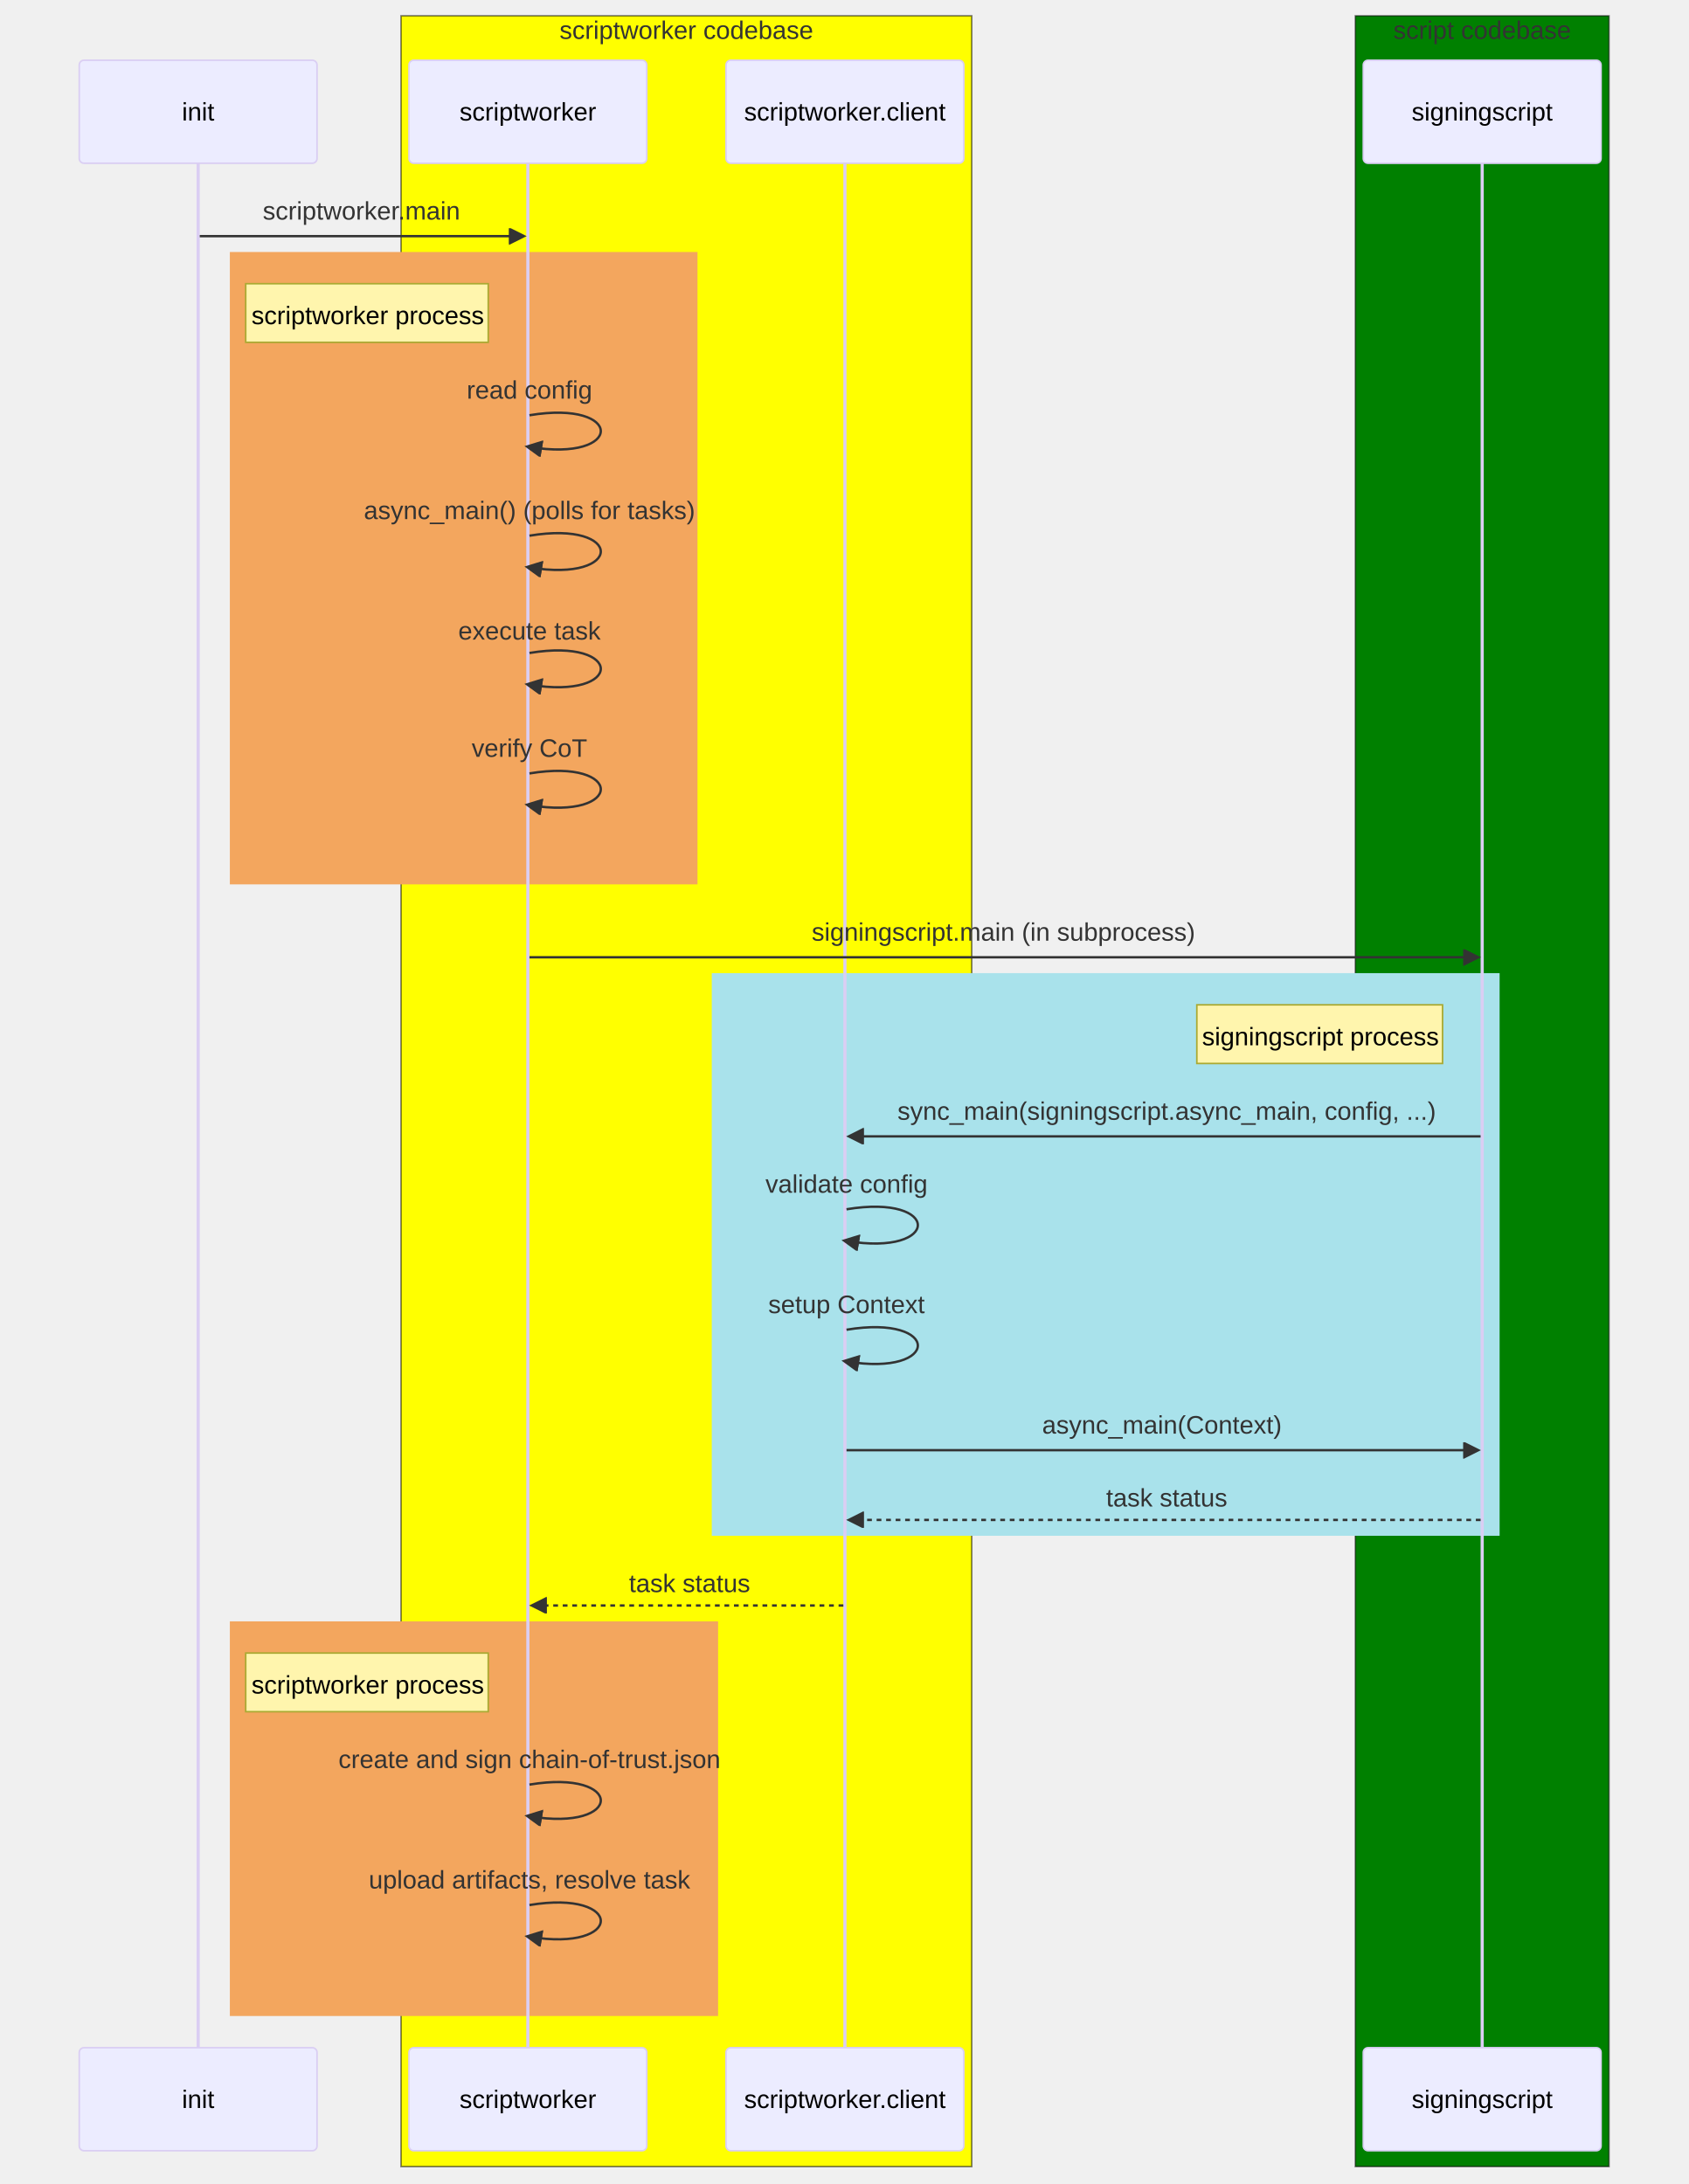
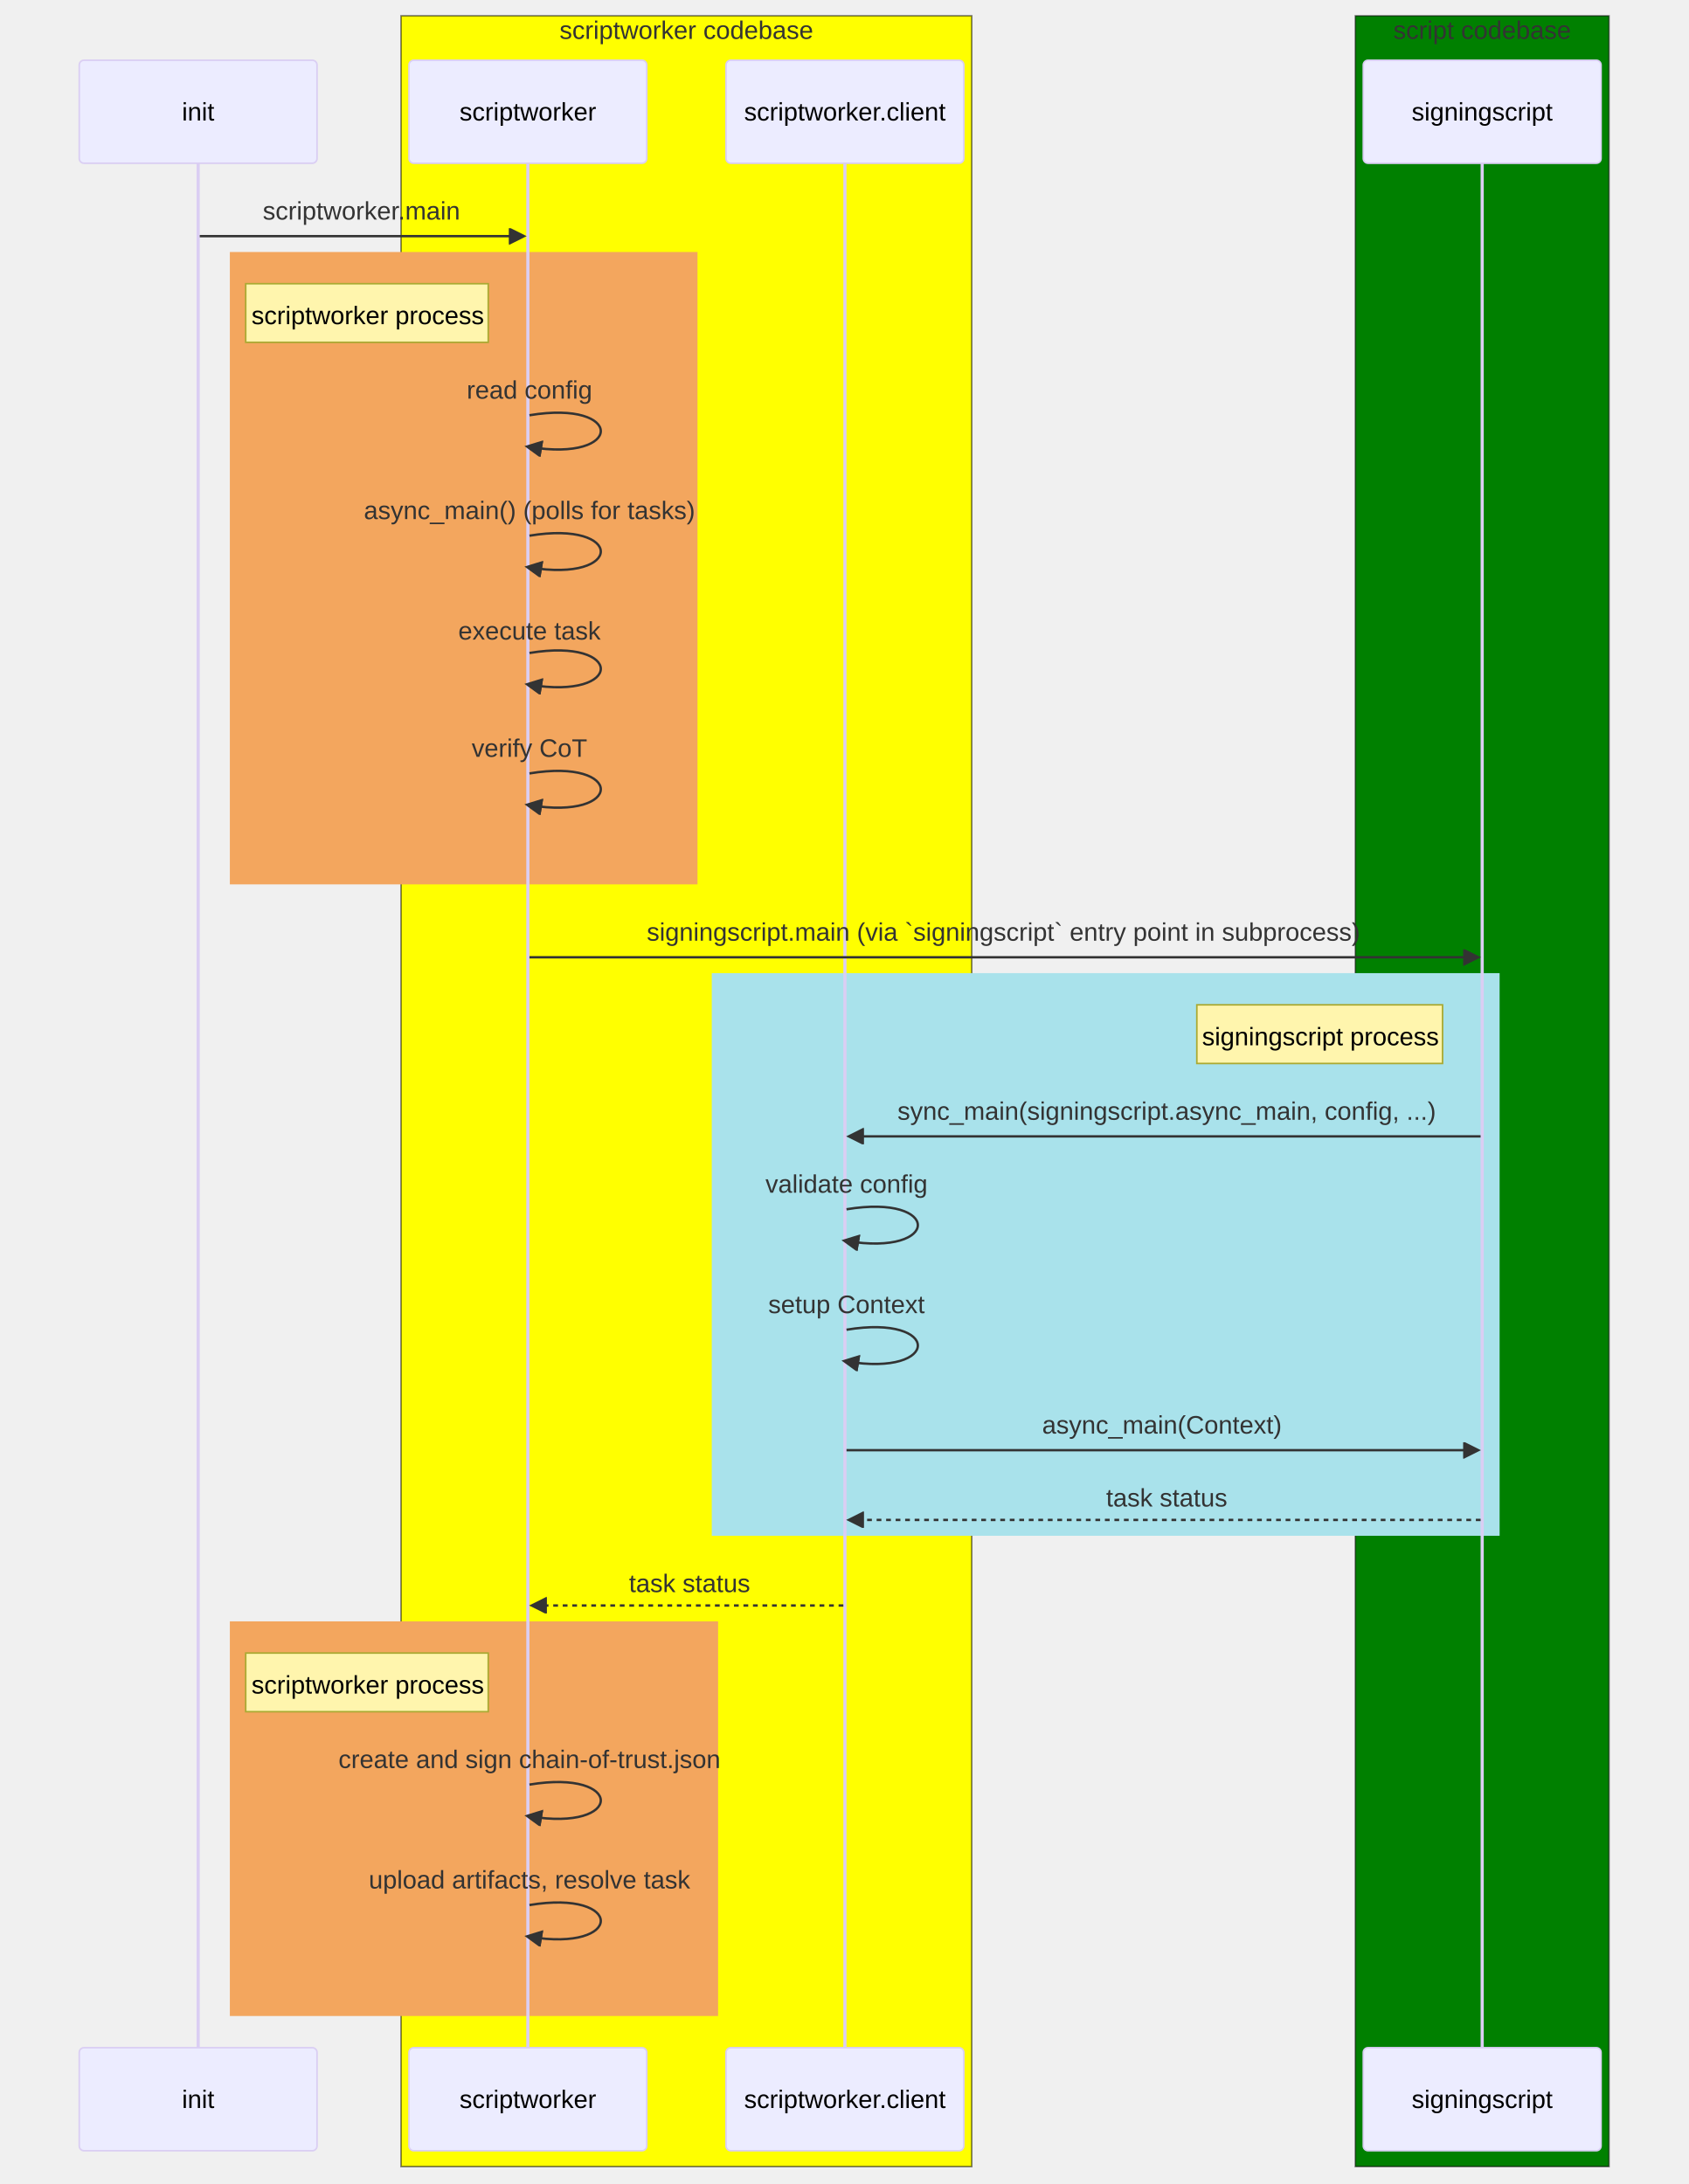
<svg xmlns="http://www.w3.org/2000/svg" aria-roledescription="sequence" role="graphics-document document" viewBox="-50 -10 1065 1378" style="max-width: 1065px; background-color: white;" width="100%" id="my-svg">
  <g>
    <rect class="rect" height="1357" width="160" stroke="rgb(0,0,0, 0.5)" fill="green" y="0" x="805" />
    <text style="text-anchor: middle; font-size: 16px; font-weight: 400;" class="text" alignment-baseline="central" dominant-baseline="central" y="9" x="885">
      <tspan dy="0" x="885">script codebase</tspan>
    </text>
  </g>
  <g>
    <rect class="rect" height="1357" width="360" stroke="rgb(0,0,0, 0.5)" fill="yellow" y="0" x="203" />
    <text style="text-anchor: middle; font-size: 16px; font-weight: 400;" class="text" alignment-baseline="central" dominant-baseline="central" y="9" x="383">
      <tspan dy="0" x="383">scriptworker codebase</tspan>
    </text>
  </g>
  <rect class="rect" height="249" width="308" fill="rgba(243,166,94,255)" y="1013" x="95" />
  <rect class="rect" height="355" width="497" fill="rgba(169, 226, 235, 255)" y="604" x="399" />
  <rect class="rect" height="399" width="295" fill="rgba(243,166,94,255)" y="149" x="95" />
  <g>
    <rect class="actor actor-bottom" ry="3" rx="3" name="ss" height="65" width="150" stroke="#666" fill="#eaeaea" y="1282" x="810" />
    <text style="text-anchor: middle; font-size: 16px; font-weight: 400;" class="actor" alignment-baseline="central" dominant-baseline="central" y="1314.5" x="885">
      <tspan dy="0" x="885">signingscript</tspan>
    </text>
  </g>
  <g>
    <rect class="actor actor-bottom" ry="3" rx="3" name="sc" height="65" width="150" stroke="#666" fill="#eaeaea" y="1282" x="408" />
    <text style="text-anchor: middle; font-size: 16px; font-weight: 400;" class="actor" alignment-baseline="central" dominant-baseline="central" y="1314.5" x="483">
      <tspan dy="0" x="483">scriptworker.client</tspan>
    </text>
  </g>
  <g>
    <rect class="actor actor-bottom" ry="3" rx="3" name="s" height="65" width="150" stroke="#666" fill="#eaeaea" y="1282" x="208" />
    <text style="text-anchor: middle; font-size: 16px; font-weight: 400;" class="actor" alignment-baseline="central" dominant-baseline="central" y="1314.5" x="283">
      <tspan dy="0" x="283">scriptworker</tspan>
    </text>
  </g>
  <g>
    <rect class="actor actor-bottom" ry="3" rx="3" name="init" height="65" width="150" stroke="#666" fill="#eaeaea" y="1282" x="0" />
    <text style="text-anchor: middle; font-size: 16px; font-weight: 400;" class="actor" alignment-baseline="central" dominant-baseline="central" y="1314.5" x="75">
      <tspan dy="0" x="75">init</tspan>
    </text>
  </g>
  <g>
    <line stroke="#999" stroke-width="0.5px" class="200" y2="1282" x2="885" y1="33" x1="885" id="actor3" />
    <g id="root-3">
      <rect class="actor actor-top" ry="3" rx="3" name="ss" height="65" width="150" stroke="#666" fill="#eaeaea" y="28" x="810" />
      <text style="text-anchor: middle; font-size: 16px; font-weight: 400;" class="actor" alignment-baseline="central" dominant-baseline="central" y="60.5" x="885">
        <tspan dy="0" x="885">signingscript</tspan>
      </text>
    </g>
  </g>
  <g>
    <line stroke="#999" stroke-width="0.5px" class="200" y2="1282" x2="483" y1="33" x1="483" id="actor2" />
    <g id="root-2">
      <rect class="actor actor-top" ry="3" rx="3" name="sc" height="65" width="150" stroke="#666" fill="#eaeaea" y="28" x="408" />
      <text style="text-anchor: middle; font-size: 16px; font-weight: 400;" class="actor" alignment-baseline="central" dominant-baseline="central" y="60.5" x="483">
        <tspan dy="0" x="483">scriptworker.client</tspan>
      </text>
    </g>
  </g>
  <g>
    <line stroke="#999" stroke-width="0.5px" class="200" y2="1282" x2="283" y1="33" x1="283" id="actor1" />
    <g id="root-1">
      <rect class="actor actor-top" ry="3" rx="3" name="s" height="65" width="150" stroke="#666" fill="#eaeaea" y="28" x="208" />
      <text style="text-anchor: middle; font-size: 16px; font-weight: 400;" class="actor" alignment-baseline="central" dominant-baseline="central" y="60.5" x="283">
        <tspan dy="0" x="283">scriptworker</tspan>
      </text>
    </g>
  </g>
  <g>
    <line stroke="#999" stroke-width="0.5px" class="200" y2="1282" x2="75" y1="33" x1="75" id="actor0" />
    <g id="root-0">
      <rect class="actor actor-top" ry="3" rx="3" name="init" height="65" width="150" stroke="#666" fill="#eaeaea" y="28" x="0" />
      <text style="text-anchor: middle; font-size: 16px; font-weight: 400;" class="actor" alignment-baseline="central" dominant-baseline="central" y="60.5" x="75">
        <tspan dy="0" x="75">init</tspan>
      </text>
    </g>
  </g>
  <style>#my-svg{font-family:"trebuchet ms",verdana,arial,sans-serif;font-size:16px;fill:#333;}#my-svg .error-icon{fill:#552222;}#my-svg .error-text{fill:#552222;stroke:#552222;}#my-svg .edge-thickness-normal{stroke-width:2px;}#my-svg .edge-thickness-thick{stroke-width:3.5px;}#my-svg .edge-pattern-solid{stroke-dasharray:0;}#my-svg .edge-pattern-dashed{stroke-dasharray:3;}#my-svg .edge-pattern-dotted{stroke-dasharray:2;}#my-svg .marker{fill:#333333;stroke:#333333;}#my-svg .marker.cross{stroke:#333333;}#my-svg svg{font-family:"trebuchet ms",verdana,arial,sans-serif;font-size:16px;}#my-svg .actor{stroke:hsl(259.626, 59.777%, 87.902%);fill:#ECECFF;}#my-svg text.actor&gt;tspan{fill:black;stroke:none;}#my-svg .actor-line{stroke:grey;}#my-svg .messageLine0{stroke-width:1.5;stroke-dasharray:none;stroke:#333;}#my-svg .messageLine1{stroke-width:1.5;stroke-dasharray:2,2;stroke:#333;}#my-svg #arrowhead path{fill:#333;stroke:#333;}#my-svg .sequenceNumber{fill:white;}#my-svg #sequencenumber{fill:#333;}#my-svg #crosshead path{fill:#333;stroke:#333;}#my-svg .messageText{fill:#333;stroke:none;}#my-svg .labelBox{stroke:hsl(259.626, 59.777%, 87.902%);fill:#ECECFF;}#my-svg .labelText,#my-svg .labelText&gt;tspan{fill:black;stroke:none;}#my-svg .loopText,#my-svg .loopText&gt;tspan{fill:black;stroke:none;}#my-svg .loopLine{stroke-width:2px;stroke-dasharray:2,2;stroke:hsl(259.626, 59.777%, 87.902%);fill:hsl(259.626, 59.777%, 87.902%);}#my-svg .note{stroke:#aaaa33;fill:#fff5ad;}#my-svg .noteText,#my-svg .noteText&gt;tspan{fill:black;stroke:none;}#my-svg .activation0{fill:#f4f4f4;stroke:#666;}#my-svg .activation1{fill:#f4f4f4;stroke:#666;}#my-svg .activation2{fill:#f4f4f4;stroke:#666;}#my-svg .actorPopupMenu{position:absolute;}#my-svg .actorPopupMenuPanel{position:absolute;fill:#ECECFF;box-shadow:0px 8px 16px 0px rgba(0,0,0,0.2);filter:drop-shadow(3px 5px 2px rgb(0 0 0 / 0.4));}#my-svg .actor-man line{stroke:hsl(259.626, 59.777%, 87.902%);fill:#ECECFF;}#my-svg .actor-man circle,#my-svg line{stroke:hsl(259.626, 59.777%, 87.902%);fill:#ECECFF;stroke-width:2px;}#my-svg :root{--mermaid-font-family:"trebuchet ms",verdana,arial,sans-serif;}</style>
  <g />
  <defs>
    <symbol height="24" width="24" id="computer">
      <path d="M2 2v13h20v-13h-20zm18 11h-16v-9h16v9zm-10.228 6l.466-1h3.524l.467 1h-4.457zm14.228 3h-24l2-6h2.104l-1.33 4h18.45l-1.297-4h2.073l2 6zm-5-10h-14v-7h14v7z" transform="scale(.5)" />
    </symbol>
  </defs>
  <defs>
    <symbol clip-rule="evenodd" fill-rule="evenodd" id="database">
      <path d="M12.258.001l.256.004.255.005.253.008.251.01.249.012.247.015.246.016.242.019.241.02.239.023.236.024.233.027.231.028.229.031.225.032.223.034.22.036.217.038.214.04.211.041.208.043.205.045.201.046.198.048.194.05.191.051.187.053.183.054.18.056.175.057.172.059.168.06.163.061.16.063.155.064.15.066.074.033.073.033.071.034.07.034.069.035.068.035.067.035.066.035.064.036.064.036.062.036.06.036.06.037.058.037.058.037.055.038.055.038.053.038.052.038.051.039.05.039.048.039.047.039.045.04.044.04.043.04.041.04.04.041.039.041.037.041.036.041.034.041.033.042.032.042.03.042.029.042.027.042.026.043.024.043.023.043.021.043.02.043.018.044.017.043.015.044.013.044.012.044.011.045.009.044.007.045.006.045.004.045.002.045.001.045v17l-.001.045-.002.045-.004.045-.006.045-.007.045-.009.044-.011.045-.012.044-.013.044-.015.044-.017.043-.018.044-.02.043-.021.043-.023.043-.024.043-.026.043-.027.042-.029.042-.03.042-.032.042-.033.042-.034.041-.036.041-.037.041-.039.041-.04.041-.041.04-.043.04-.044.04-.045.04-.047.039-.048.039-.05.039-.051.039-.052.038-.053.038-.055.038-.055.038-.058.037-.058.037-.06.037-.06.036-.062.036-.064.036-.064.036-.066.035-.067.035-.068.035-.069.035-.07.034-.071.034-.073.033-.074.033-.15.066-.155.064-.16.063-.163.061-.168.06-.172.059-.175.057-.18.056-.183.054-.187.053-.191.051-.194.05-.198.048-.201.046-.205.045-.208.043-.211.041-.214.04-.217.038-.22.036-.223.034-.225.032-.229.031-.231.028-.233.027-.236.024-.239.023-.241.02-.242.019-.246.016-.247.015-.249.012-.251.01-.253.008-.255.005-.256.004-.258.001-.258-.001-.256-.004-.255-.005-.253-.008-.251-.01-.249-.012-.247-.015-.245-.016-.243-.019-.241-.02-.238-.023-.236-.024-.234-.027-.231-.028-.228-.031-.226-.032-.223-.034-.22-.036-.217-.038-.214-.04-.211-.041-.208-.043-.204-.045-.201-.046-.198-.048-.195-.05-.19-.051-.187-.053-.184-.054-.179-.056-.176-.057-.172-.059-.167-.06-.164-.061-.159-.063-.155-.064-.151-.066-.074-.033-.072-.033-.072-.034-.07-.034-.069-.035-.068-.035-.067-.035-.066-.035-.064-.036-.063-.036-.062-.036-.061-.036-.06-.037-.058-.037-.057-.037-.056-.038-.055-.038-.053-.038-.052-.038-.051-.039-.049-.039-.049-.039-.046-.039-.046-.04-.044-.04-.043-.04-.041-.04-.04-.041-.039-.041-.037-.041-.036-.041-.034-.041-.033-.042-.032-.042-.03-.042-.029-.042-.027-.042-.026-.043-.024-.043-.023-.043-.021-.043-.02-.043-.018-.044-.017-.043-.015-.044-.013-.044-.012-.044-.011-.045-.009-.044-.007-.045-.006-.045-.004-.045-.002-.045-.001-.045v-17l.001-.045.002-.045.004-.045.006-.045.007-.045.009-.044.011-.045.012-.044.013-.044.015-.044.017-.043.018-.044.02-.043.021-.043.023-.043.024-.043.026-.043.027-.042.029-.042.03-.042.032-.042.033-.042.034-.041.036-.041.037-.041.039-.041.04-.041.041-.04.043-.04.044-.04.046-.04.046-.039.049-.039.049-.039.051-.039.052-.038.053-.038.055-.038.056-.038.057-.037.058-.037.06-.037.061-.036.062-.036.063-.036.064-.036.066-.035.067-.035.068-.035.069-.035.07-.034.072-.034.072-.033.074-.033.151-.066.155-.064.159-.063.164-.061.167-.06.172-.059.176-.057.179-.056.184-.054.187-.053.19-.051.195-.05.198-.048.201-.046.204-.045.208-.043.211-.041.214-.04.217-.038.22-.036.223-.034.226-.032.228-.031.231-.028.234-.027.236-.024.238-.023.241-.02.243-.019.245-.016.247-.015.249-.012.251-.01.253-.008.255-.005.256-.004.258-.001.258.001zm-9.258 20.499v.01l.001.021.003.021.004.022.005.021.006.022.007.022.009.023.01.022.011.023.012.023.013.023.015.023.016.024.017.023.018.024.019.024.021.024.022.025.023.024.024.025.052.049.056.05.061.051.066.051.07.051.075.051.079.052.084.052.088.052.092.052.097.052.102.051.105.052.11.052.114.051.119.051.123.051.127.05.131.05.135.05.139.048.144.049.147.047.152.047.155.047.16.045.163.045.167.043.171.043.176.041.178.041.183.039.187.039.19.037.194.035.197.035.202.033.204.031.209.03.212.029.216.027.219.025.222.024.226.021.23.02.233.018.236.016.24.015.243.012.246.01.249.008.253.005.256.004.259.001.26-.001.257-.004.254-.005.25-.008.247-.011.244-.012.241-.014.237-.016.233-.018.231-.021.226-.021.224-.024.22-.026.216-.027.212-.028.21-.031.205-.031.202-.034.198-.034.194-.036.191-.037.187-.039.183-.04.179-.04.175-.042.172-.043.168-.044.163-.045.16-.046.155-.046.152-.047.148-.048.143-.049.139-.049.136-.05.131-.05.126-.05.123-.051.118-.052.114-.051.11-.052.106-.052.101-.052.096-.052.092-.052.088-.053.083-.051.079-.052.074-.052.07-.051.065-.051.06-.051.056-.05.051-.05.023-.024.023-.025.021-.024.02-.024.019-.024.018-.024.017-.024.015-.023.014-.024.013-.023.012-.023.01-.023.01-.022.008-.022.006-.022.006-.022.004-.022.004-.021.001-.021.001-.021v-4.127l-.077.055-.08.053-.083.054-.085.053-.087.052-.09.052-.093.051-.095.05-.097.05-.1.049-.102.049-.105.048-.106.047-.109.047-.111.046-.114.045-.115.045-.118.044-.12.043-.122.042-.124.042-.126.041-.128.04-.13.04-.132.038-.134.038-.135.037-.138.037-.139.035-.142.035-.143.034-.144.033-.147.032-.148.031-.15.03-.151.03-.153.029-.154.027-.156.027-.158.026-.159.025-.161.024-.162.023-.163.022-.165.021-.166.02-.167.019-.169.018-.169.017-.171.016-.173.015-.173.014-.175.013-.175.012-.177.011-.178.01-.179.008-.179.008-.181.006-.182.005-.182.004-.184.003-.184.002h-.37l-.184-.002-.184-.003-.182-.004-.182-.005-.181-.006-.179-.008-.179-.008-.178-.01-.176-.011-.176-.012-.175-.013-.173-.014-.172-.015-.171-.016-.17-.017-.169-.018-.167-.019-.166-.02-.165-.021-.163-.022-.162-.023-.161-.024-.159-.025-.157-.026-.156-.027-.155-.027-.153-.029-.151-.03-.15-.03-.148-.031-.146-.032-.145-.033-.143-.034-.141-.035-.14-.035-.137-.037-.136-.037-.134-.038-.132-.038-.13-.04-.128-.04-.126-.041-.124-.042-.122-.042-.12-.044-.117-.043-.116-.045-.113-.045-.112-.046-.109-.047-.106-.047-.105-.048-.102-.049-.1-.049-.097-.05-.095-.05-.093-.052-.09-.051-.087-.052-.085-.053-.083-.054-.08-.054-.077-.054v4.127zm0-5.654v.011l.001.021.003.021.004.021.005.022.006.022.007.022.009.022.01.022.011.023.012.023.013.023.015.024.016.023.017.024.018.024.019.024.021.024.022.024.023.025.024.024.052.05.056.05.061.05.066.051.07.051.075.052.079.051.084.052.088.052.092.052.097.052.102.052.105.052.11.051.114.051.119.052.123.05.127.051.131.05.135.049.139.049.144.048.147.048.152.047.155.046.16.045.163.045.167.044.171.042.176.042.178.04.183.04.187.038.19.037.194.036.197.034.202.033.204.032.209.03.212.028.216.027.219.025.222.024.226.022.23.02.233.018.236.016.24.014.243.012.246.01.249.008.253.006.256.003.259.001.26-.001.257-.003.254-.006.25-.008.247-.01.244-.012.241-.015.237-.016.233-.018.231-.02.226-.022.224-.024.22-.025.216-.027.212-.029.21-.03.205-.032.202-.033.198-.035.194-.036.191-.037.187-.039.183-.039.179-.041.175-.042.172-.043.168-.044.163-.045.16-.045.155-.047.152-.047.148-.048.143-.048.139-.05.136-.049.131-.05.126-.051.123-.051.118-.051.114-.052.11-.052.106-.052.101-.052.096-.052.092-.052.088-.052.083-.052.079-.052.074-.051.07-.052.065-.051.06-.05.056-.051.051-.049.023-.025.023-.024.021-.025.02-.024.019-.024.018-.024.017-.024.015-.023.014-.023.013-.024.012-.022.01-.023.01-.023.008-.022.006-.022.006-.022.004-.021.004-.022.001-.021.001-.021v-4.139l-.077.054-.08.054-.083.054-.085.052-.087.053-.09.051-.093.051-.095.051-.097.05-.1.049-.102.049-.105.048-.106.047-.109.047-.111.046-.114.045-.115.044-.118.044-.12.044-.122.042-.124.042-.126.041-.128.04-.13.039-.132.039-.134.038-.135.037-.138.036-.139.036-.142.035-.143.033-.144.033-.147.033-.148.031-.15.03-.151.03-.153.028-.154.028-.156.027-.158.026-.159.025-.161.024-.162.023-.163.022-.165.021-.166.02-.167.019-.169.018-.169.017-.171.016-.173.015-.173.014-.175.013-.175.012-.177.011-.178.009-.179.009-.179.007-.181.007-.182.005-.182.004-.184.003-.184.002h-.37l-.184-.002-.184-.003-.182-.004-.182-.005-.181-.007-.179-.007-.179-.009-.178-.009-.176-.011-.176-.012-.175-.013-.173-.014-.172-.015-.171-.016-.17-.017-.169-.018-.167-.019-.166-.02-.165-.021-.163-.022-.162-.023-.161-.024-.159-.025-.157-.026-.156-.027-.155-.028-.153-.028-.151-.03-.15-.03-.148-.031-.146-.033-.145-.033-.143-.033-.141-.035-.14-.036-.137-.036-.136-.037-.134-.038-.132-.039-.13-.039-.128-.04-.126-.041-.124-.042-.122-.043-.12-.043-.117-.044-.116-.044-.113-.046-.112-.046-.109-.046-.106-.047-.105-.048-.102-.049-.1-.049-.097-.05-.095-.051-.093-.051-.09-.051-.087-.053-.085-.052-.083-.054-.08-.054-.077-.054v4.139zm0-5.666v.011l.001.02.003.022.004.021.005.022.006.021.007.022.009.023.01.022.011.023.012.023.013.023.015.023.016.024.017.024.018.023.019.024.021.025.022.024.023.024.024.025.052.05.056.05.061.05.066.051.07.051.075.052.079.051.084.052.088.052.092.052.097.052.102.052.105.051.11.052.114.051.119.051.123.051.127.05.131.05.135.05.139.049.144.048.147.048.152.047.155.046.16.045.163.045.167.043.171.043.176.042.178.04.183.04.187.038.19.037.194.036.197.034.202.033.204.032.209.03.212.028.216.027.219.025.222.024.226.021.23.02.233.018.236.017.24.014.243.012.246.01.249.008.253.006.256.003.259.001.26-.001.257-.003.254-.006.25-.008.247-.01.244-.013.241-.014.237-.016.233-.018.231-.02.226-.022.224-.024.22-.025.216-.027.212-.029.21-.03.205-.032.202-.033.198-.035.194-.036.191-.037.187-.039.183-.039.179-.041.175-.042.172-.043.168-.044.163-.045.16-.045.155-.047.152-.047.148-.048.143-.049.139-.049.136-.049.131-.051.126-.05.123-.051.118-.052.114-.051.11-.052.106-.052.101-.052.096-.052.092-.052.088-.052.083-.052.079-.052.074-.052.07-.051.065-.051.06-.051.056-.05.051-.049.023-.025.023-.025.021-.024.02-.024.019-.024.018-.024.017-.024.015-.023.014-.024.013-.023.012-.023.01-.022.01-.023.008-.022.006-.022.006-.022.004-.022.004-.021.001-.021.001-.021v-4.153l-.077.054-.08.054-.083.053-.085.053-.087.053-.09.051-.093.051-.095.051-.097.05-.1.049-.102.048-.105.048-.106.048-.109.046-.111.046-.114.046-.115.044-.118.044-.12.043-.122.043-.124.042-.126.041-.128.04-.13.039-.132.039-.134.038-.135.037-.138.036-.139.036-.142.034-.143.034-.144.033-.147.032-.148.032-.15.03-.151.03-.153.028-.154.028-.156.027-.158.026-.159.024-.161.024-.162.023-.163.023-.165.021-.166.02-.167.019-.169.018-.169.017-.171.016-.173.015-.173.014-.175.013-.175.012-.177.01-.178.01-.179.009-.179.007-.181.006-.182.006-.182.004-.184.003-.184.001-.185.001-.185-.001-.184-.001-.184-.003-.182-.004-.182-.006-.181-.006-.179-.007-.179-.009-.178-.01-.176-.01-.176-.012-.175-.013-.173-.014-.172-.015-.171-.016-.17-.017-.169-.018-.167-.019-.166-.02-.165-.021-.163-.023-.162-.023-.161-.024-.159-.024-.157-.026-.156-.027-.155-.028-.153-.028-.151-.03-.15-.03-.148-.032-.146-.032-.145-.033-.143-.034-.141-.034-.14-.036-.137-.036-.136-.037-.134-.038-.132-.039-.13-.039-.128-.041-.126-.041-.124-.041-.122-.043-.12-.043-.117-.044-.116-.044-.113-.046-.112-.046-.109-.046-.106-.048-.105-.048-.102-.048-.1-.05-.097-.049-.095-.051-.093-.051-.09-.052-.087-.052-.085-.053-.083-.053-.08-.054-.077-.054v4.153zm8.74-8.179l-.257.004-.254.005-.25.008-.247.011-.244.012-.241.014-.237.016-.233.018-.231.021-.226.022-.224.023-.22.026-.216.027-.212.028-.21.031-.205.032-.202.033-.198.034-.194.036-.191.038-.187.038-.183.04-.179.041-.175.042-.172.043-.168.043-.163.045-.16.046-.155.046-.152.048-.148.048-.143.048-.139.049-.136.05-.131.05-.126.051-.123.051-.118.051-.114.052-.11.052-.106.052-.101.052-.096.052-.092.052-.088.052-.083.052-.079.052-.074.051-.07.052-.065.051-.06.05-.056.05-.051.05-.023.025-.023.024-.021.024-.02.025-.019.024-.018.024-.017.023-.015.024-.014.023-.013.023-.012.023-.01.023-.01.022-.008.022-.006.023-.006.021-.004.022-.004.021-.001.021-.001.021.001.021.001.021.004.021.004.022.006.021.006.023.008.022.01.022.01.023.012.023.013.023.014.023.015.024.017.023.018.024.019.024.02.025.021.024.023.024.023.025.051.05.056.05.06.05.065.051.07.052.074.051.079.052.083.052.088.052.092.052.096.052.101.052.106.052.11.052.114.052.118.051.123.051.126.051.131.05.136.05.139.049.143.048.148.048.152.048.155.046.16.046.163.045.168.043.172.043.175.042.179.041.183.04.187.038.191.038.194.036.198.034.202.033.205.032.21.031.212.028.216.027.22.026.224.023.226.022.231.021.233.018.237.016.241.014.244.012.247.011.25.008.254.005.257.004.26.001.26-.001.257-.004.254-.005.25-.008.247-.011.244-.012.241-.014.237-.016.233-.018.231-.021.226-.022.224-.023.22-.026.216-.027.212-.028.21-.031.205-.032.202-.033.198-.034.194-.036.191-.038.187-.038.183-.04.179-.041.175-.042.172-.043.168-.043.163-.045.16-.046.155-.046.152-.048.148-.048.143-.048.139-.049.136-.05.131-.05.126-.051.123-.051.118-.051.114-.052.11-.052.106-.052.101-.052.096-.052.092-.052.088-.052.083-.052.079-.052.074-.051.07-.052.065-.051.06-.05.056-.05.051-.05.023-.025.023-.024.021-.024.02-.025.019-.024.018-.024.017-.023.015-.024.014-.023.013-.023.012-.023.01-.023.01-.022.008-.022.006-.023.006-.021.004-.022.004-.021.001-.021.001-.021-.001-.021-.001-.021-.004-.021-.004-.022-.006-.021-.006-.023-.008-.022-.01-.022-.01-.023-.012-.023-.013-.023-.014-.023-.015-.024-.017-.023-.018-.024-.019-.024-.02-.025-.021-.024-.023-.024-.023-.025-.051-.05-.056-.05-.06-.05-.065-.051-.07-.052-.074-.051-.079-.052-.083-.052-.088-.052-.092-.052-.096-.052-.101-.052-.106-.052-.11-.052-.114-.052-.118-.051-.123-.051-.126-.051-.131-.05-.136-.05-.139-.049-.143-.048-.148-.048-.152-.048-.155-.046-.16-.046-.163-.045-.168-.043-.172-.043-.175-.042-.179-.041-.183-.04-.187-.038-.191-.038-.194-.036-.198-.034-.202-.033-.205-.032-.21-.031-.212-.028-.216-.027-.22-.026-.224-.023-.226-.022-.231-.021-.233-.018-.237-.016-.241-.014-.244-.012-.247-.011-.25-.008-.254-.005-.257-.004-.26-.001-.26.001z" transform="scale(.5)" />
    </symbol>
  </defs>
  <defs>
    <symbol height="24" width="24" id="clock">
      <path d="M12 2c5.514 0 10 4.486 10 10s-4.486 10-10 10-10-4.486-10-10 4.486-10 10-10zm0-2c-6.627 0-12 5.373-12 12s5.373 12 12 12 12-5.373 12-12-5.373-12-12-12zm5.848 12.459c.202.038.202.333.001.372-1.907.361-6.045 1.111-6.547 1.111-.719 0-1.301-.582-1.301-1.301 0-.512.77-5.447 1.125-7.445.034-.192.312-.181.343.014l.985 6.238 5.394 1.011z" transform="scale(.5)" />
    </symbol>
  </defs>
  <defs>
    <marker orient="auto" markerHeight="12" markerWidth="12" markerUnits="userSpaceOnUse" refY="5" refX="7.9" id="arrowhead">
      <path d="M 0 0 L 10 5 L 0 10 z" />
    </marker>
  </defs>
  <defs>
    <marker refY="4.5" refX="4" orient="auto" markerHeight="8" markerWidth="15" id="crosshead">
      <path style="stroke-dasharray: 0, 0;" d="M 1,2 L 6,7 M 6,2 L 1,7" stroke-width="1pt" stroke="#000000" fill="none" />
    </marker>
  </defs>
  <defs>
    <marker orient="auto" markerHeight="28" markerWidth="20" refY="7" refX="15.5" id="filled-head">
      <path d="M 18,7 L9,13 L14,7 L9,1 Z" />
    </marker>
  </defs>
  <defs>
    <marker orient="auto" markerHeight="40" markerWidth="60" refY="15" refX="15" id="sequencenumber">
      <circle r="6" cy="15" cx="15" />
    </marker>
  </defs>
  <g>
    <rect class="note" ry="0" rx="0" height="37" width="153" stroke="#666" fill="#EDF2AE" y="169" x="105" />
    <text style="font-size: 16px; font-weight: 400;" dy="1em" class="noteText" alignment-baseline="middle" dominant-baseline="middle" text-anchor="middle" y="174" x="182">
      <tspan x="182">scriptworker process</tspan>
    </text>
  </g>
  <g>
    <rect class="note" ry="0" rx="0" height="37" width="155" stroke="#666" fill="#EDF2AE" y="624" x="705" />
    <text style="font-size: 16px; font-weight: 400;" dy="1em" class="noteText" alignment-baseline="middle" dominant-baseline="middle" text-anchor="middle" y="629" x="783">
      <tspan x="783">signingscript process</tspan>
    </text>
  </g>
  <g>
    <rect class="note" ry="0" rx="0" height="37" width="153" stroke="#666" fill="#EDF2AE" y="1033" x="105" />
    <text style="font-size: 16px; font-weight: 400;" dy="1em" class="noteText" alignment-baseline="middle" dominant-baseline="middle" text-anchor="middle" y="1038" x="182">
      <tspan x="182">scriptworker process</tspan>
    </text>
  </g>
  <text style="font-size: 16px; font-weight: 400;" dy="1em" class="messageText" alignment-baseline="middle" dominant-baseline="middle" text-anchor="middle" y="108" x="178">scriptworker.main</text>
  <line style="fill: none;" marker-end="url(#arrowhead)" stroke="none" stroke-width="2" class="messageLine0" y2="139" x2="279" y1="139" x1="76" />
  <text style="font-size: 16px; font-weight: 400;" dy="1em" class="messageText" alignment-baseline="middle" dominant-baseline="middle" text-anchor="middle" y="221" x="284">read config</text>
  <path style="fill: none;" marker-end="url(#arrowhead)" stroke="none" stroke-width="2" class="messageLine0" d="M 284,252 C 344,242 344,282 284,272" />
  <text style="font-size: 16px; font-weight: 400;" dy="1em" class="messageText" alignment-baseline="middle" dominant-baseline="middle" text-anchor="middle" y="297" x="284">async_main() (polls for tasks)</text>
  <path style="fill: none;" marker-end="url(#arrowhead)" stroke="none" stroke-width="2" class="messageLine0" d="M 284,328 C 344,318 344,358 284,348" />
  <text style="font-size: 16px; font-weight: 400;" dy="1em" class="messageText" alignment-baseline="middle" dominant-baseline="middle" text-anchor="middle" y="373" x="284">execute task</text>
  <path style="fill: none;" marker-end="url(#arrowhead)" stroke="none" stroke-width="2" class="messageLine0" d="M 284,402 C 344,392 344,432 284,422" />
  <text style="font-size: 16px; font-weight: 400;" dy="1em" class="messageText" alignment-baseline="middle" dominant-baseline="middle" text-anchor="middle" y="447" x="284">verify CoT</text>
  <path style="fill: none;" marker-end="url(#arrowhead)" stroke="none" stroke-width="2" class="messageLine0" d="M 284,478 C 344,468 344,508 284,498" />
-   <text style="font-size: 16px; font-weight: 400;" dy="1em" class="messageText" alignment-baseline="middle" dominant-baseline="middle" text-anchor="middle" y="563" x="583">signingscript.main (in subprocess)</text>
+   <text style="font-size: 16px; font-weight: 400;" dy="1em" class="messageText" alignment-baseline="middle" dominant-baseline="middle" text-anchor="middle" y="563" x="583">signingscript.main (via `signingscript` entry point in subprocess)</text>
  <line style="fill: none;" marker-end="url(#arrowhead)" stroke="none" stroke-width="2" class="messageLine0" y2="594" x2="881" y1="594" x1="284" />
  <text style="font-size: 16px; font-weight: 400;" dy="1em" class="messageText" alignment-baseline="middle" dominant-baseline="middle" text-anchor="middle" y="676" x="686">sync_main(signingscript.async_main, config, ...)</text>
  <line style="fill: none;" marker-end="url(#arrowhead)" stroke="none" stroke-width="2" class="messageLine0" y2="707" x2="487" y1="707" x1="884" />
  <text style="font-size: 16px; font-weight: 400;" dy="1em" class="messageText" alignment-baseline="middle" dominant-baseline="middle" text-anchor="middle" y="722" x="484">validate config</text>
  <path style="fill: none;" marker-end="url(#arrowhead)" stroke="none" stroke-width="2" class="messageLine0" d="M 484,753 C 544,743 544,783 484,773" />
  <text style="font-size: 16px; font-weight: 400;" dy="1em" class="messageText" alignment-baseline="middle" dominant-baseline="middle" text-anchor="middle" y="798" x="484">setup Context</text>
  <path style="fill: none;" marker-end="url(#arrowhead)" stroke="none" stroke-width="2" class="messageLine0" d="M 484,829 C 544,819 544,859 484,849" />
  <text style="font-size: 16px; font-weight: 400;" dy="1em" class="messageText" alignment-baseline="middle" dominant-baseline="middle" text-anchor="middle" y="874" x="683">async_main(Context)</text>
  <line style="fill: none;" marker-end="url(#arrowhead)" stroke="none" stroke-width="2" class="messageLine0" y2="905" x2="881" y1="905" x1="484" />
  <text style="font-size: 16px; font-weight: 400;" dy="1em" class="messageText" alignment-baseline="middle" dominant-baseline="middle" text-anchor="middle" y="920" x="686">task status</text>
  <line style="stroke-dasharray: 3, 3; fill: none;" marker-end="url(#arrowhead)" stroke="none" stroke-width="2" class="messageLine1" y2="949" x2="487" y1="949" x1="884" />
  <text style="font-size: 16px; font-weight: 400;" dy="1em" class="messageText" alignment-baseline="middle" dominant-baseline="middle" text-anchor="middle" y="974" x="385">task status</text>
  <line style="stroke-dasharray: 3, 3; fill: none;" marker-end="url(#arrowhead)" stroke="none" stroke-width="2" class="messageLine1" y2="1003" x2="287" y1="1003" x1="482" />
  <text style="font-size: 16px; font-weight: 400;" dy="1em" class="messageText" alignment-baseline="middle" dominant-baseline="middle" text-anchor="middle" y="1085" x="284">create and sign chain-of-trust.json</text>
  <path style="fill: none;" marker-end="url(#arrowhead)" stroke="none" stroke-width="2" class="messageLine0" d="M 284,1116 C 344,1106 344,1146 284,1136" />
  <text style="font-size: 16px; font-weight: 400;" dy="1em" class="messageText" alignment-baseline="middle" dominant-baseline="middle" text-anchor="middle" y="1161" x="284">upload artifacts, resolve task</text>
  <path style="fill: none;" marker-end="url(#arrowhead)" stroke="none" stroke-width="2" class="messageLine0" d="M 284,1192 C 344,1182 344,1222 284,1212" />
</svg>
